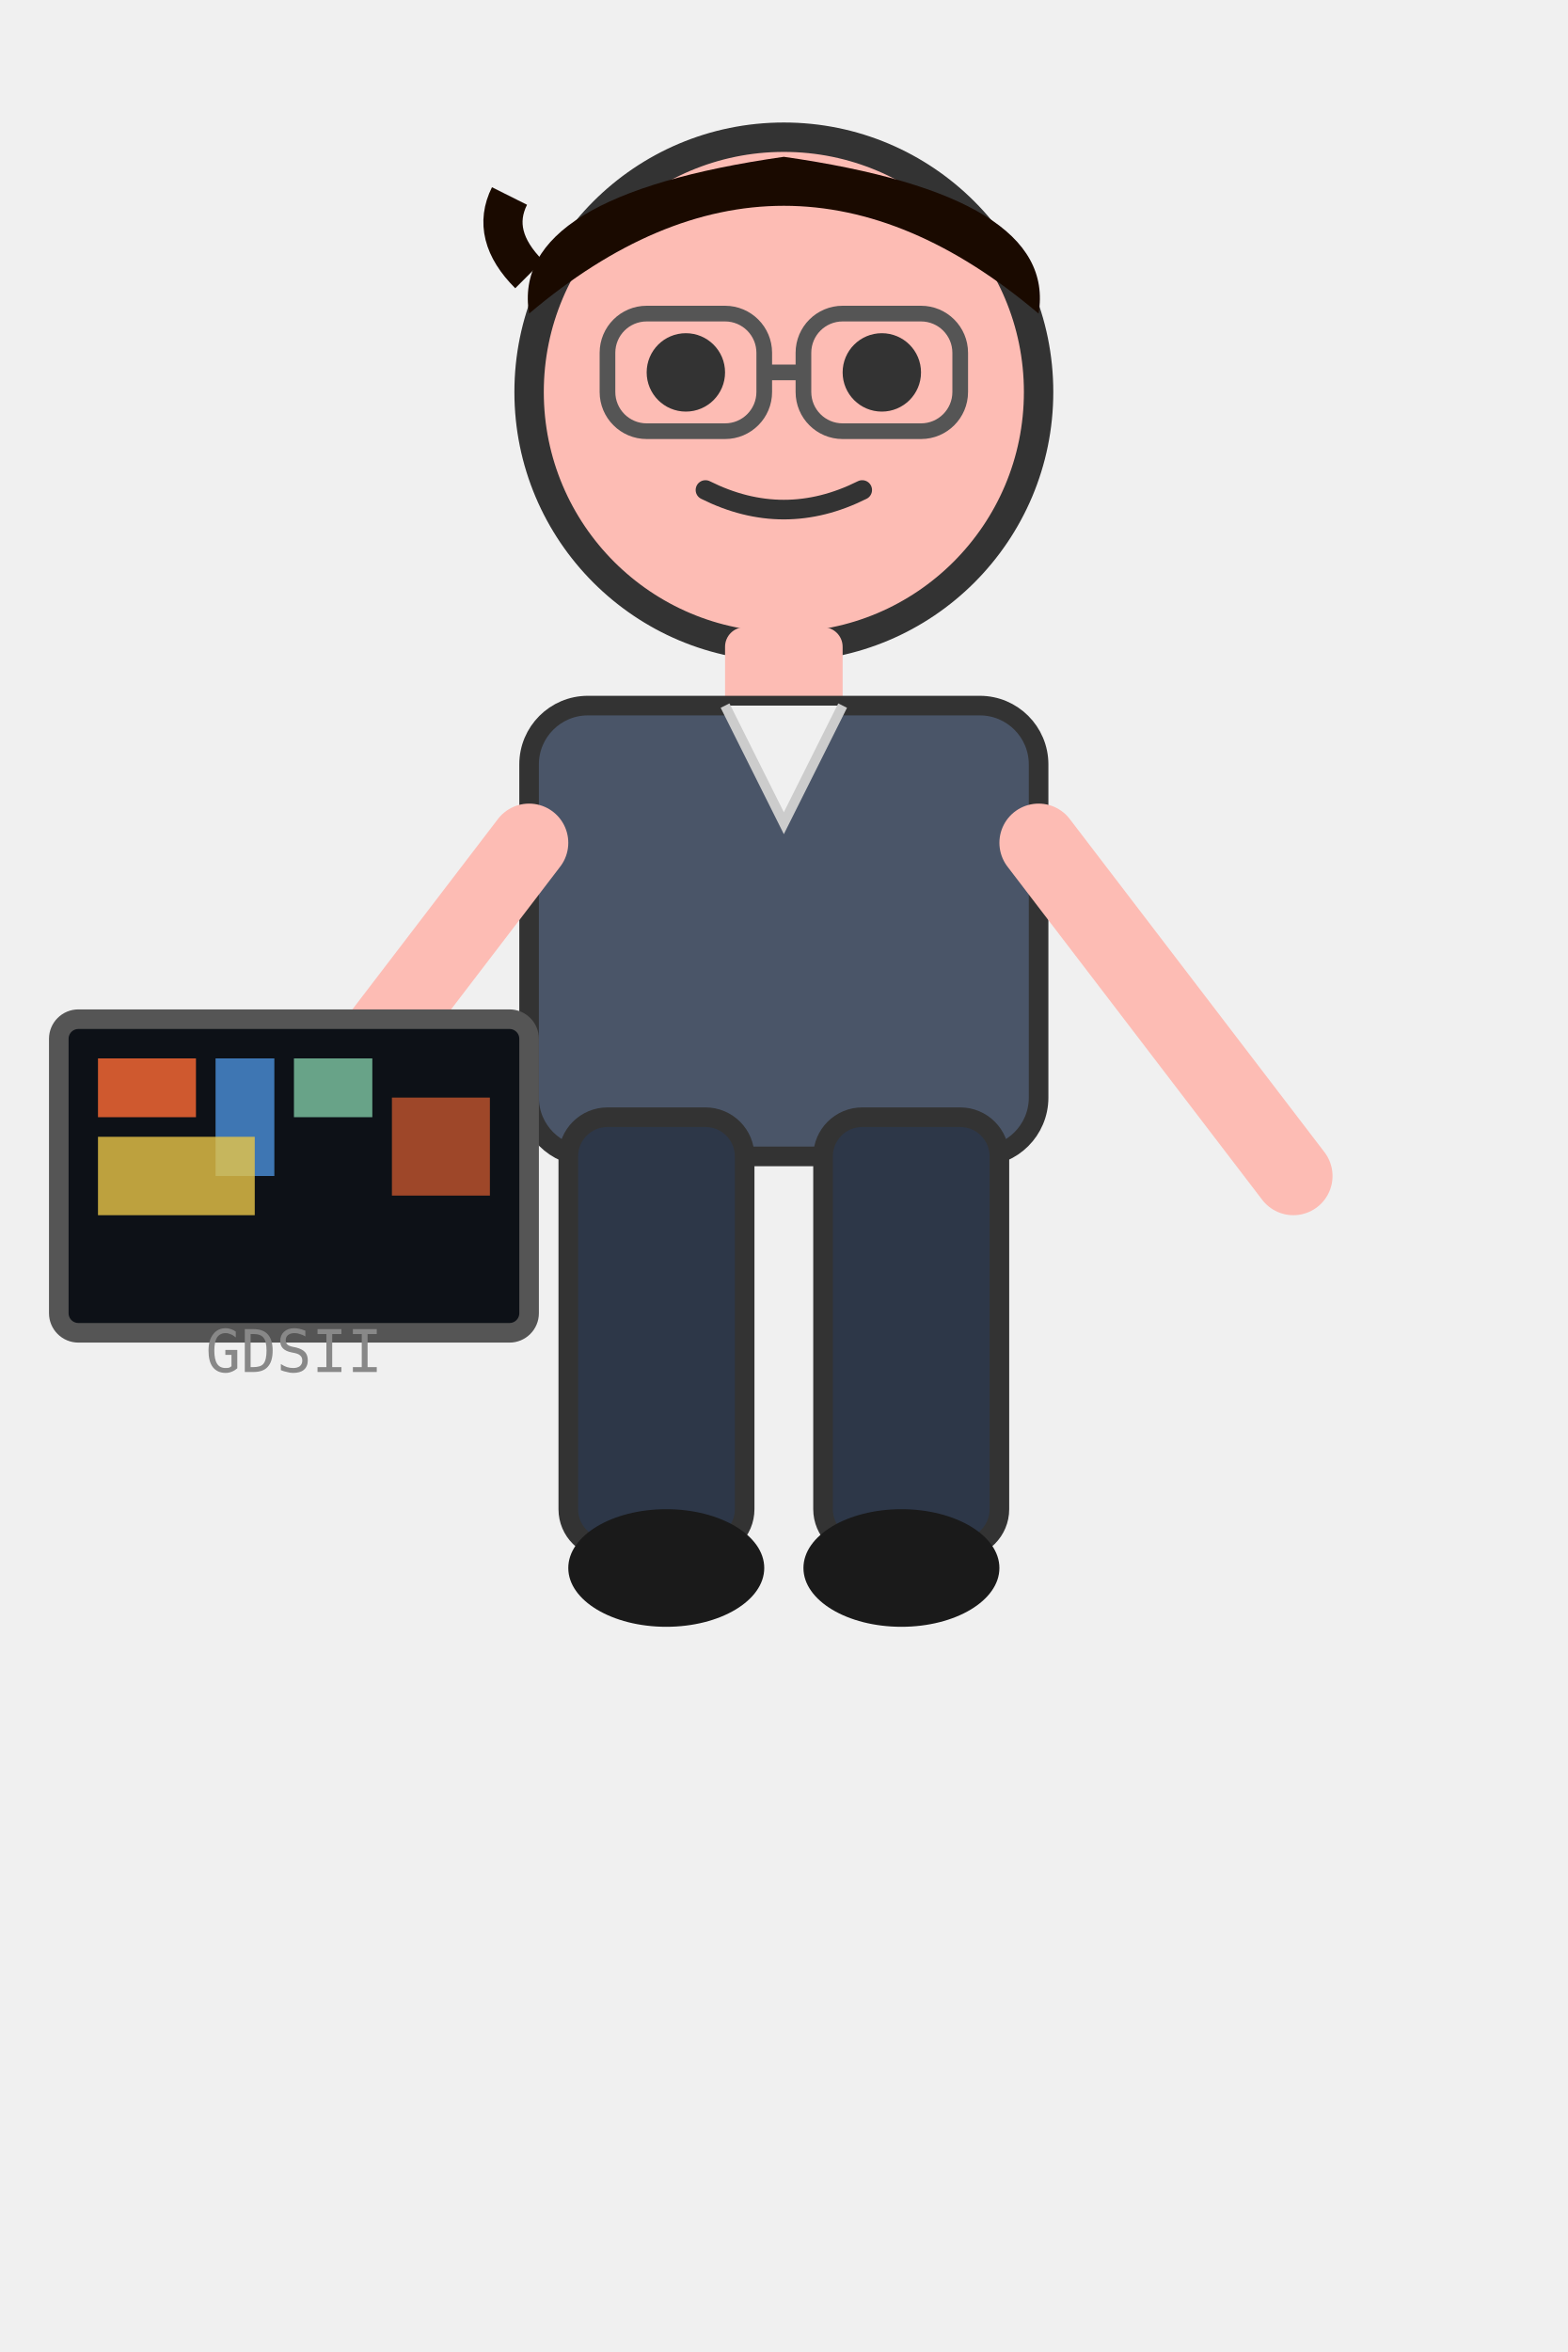
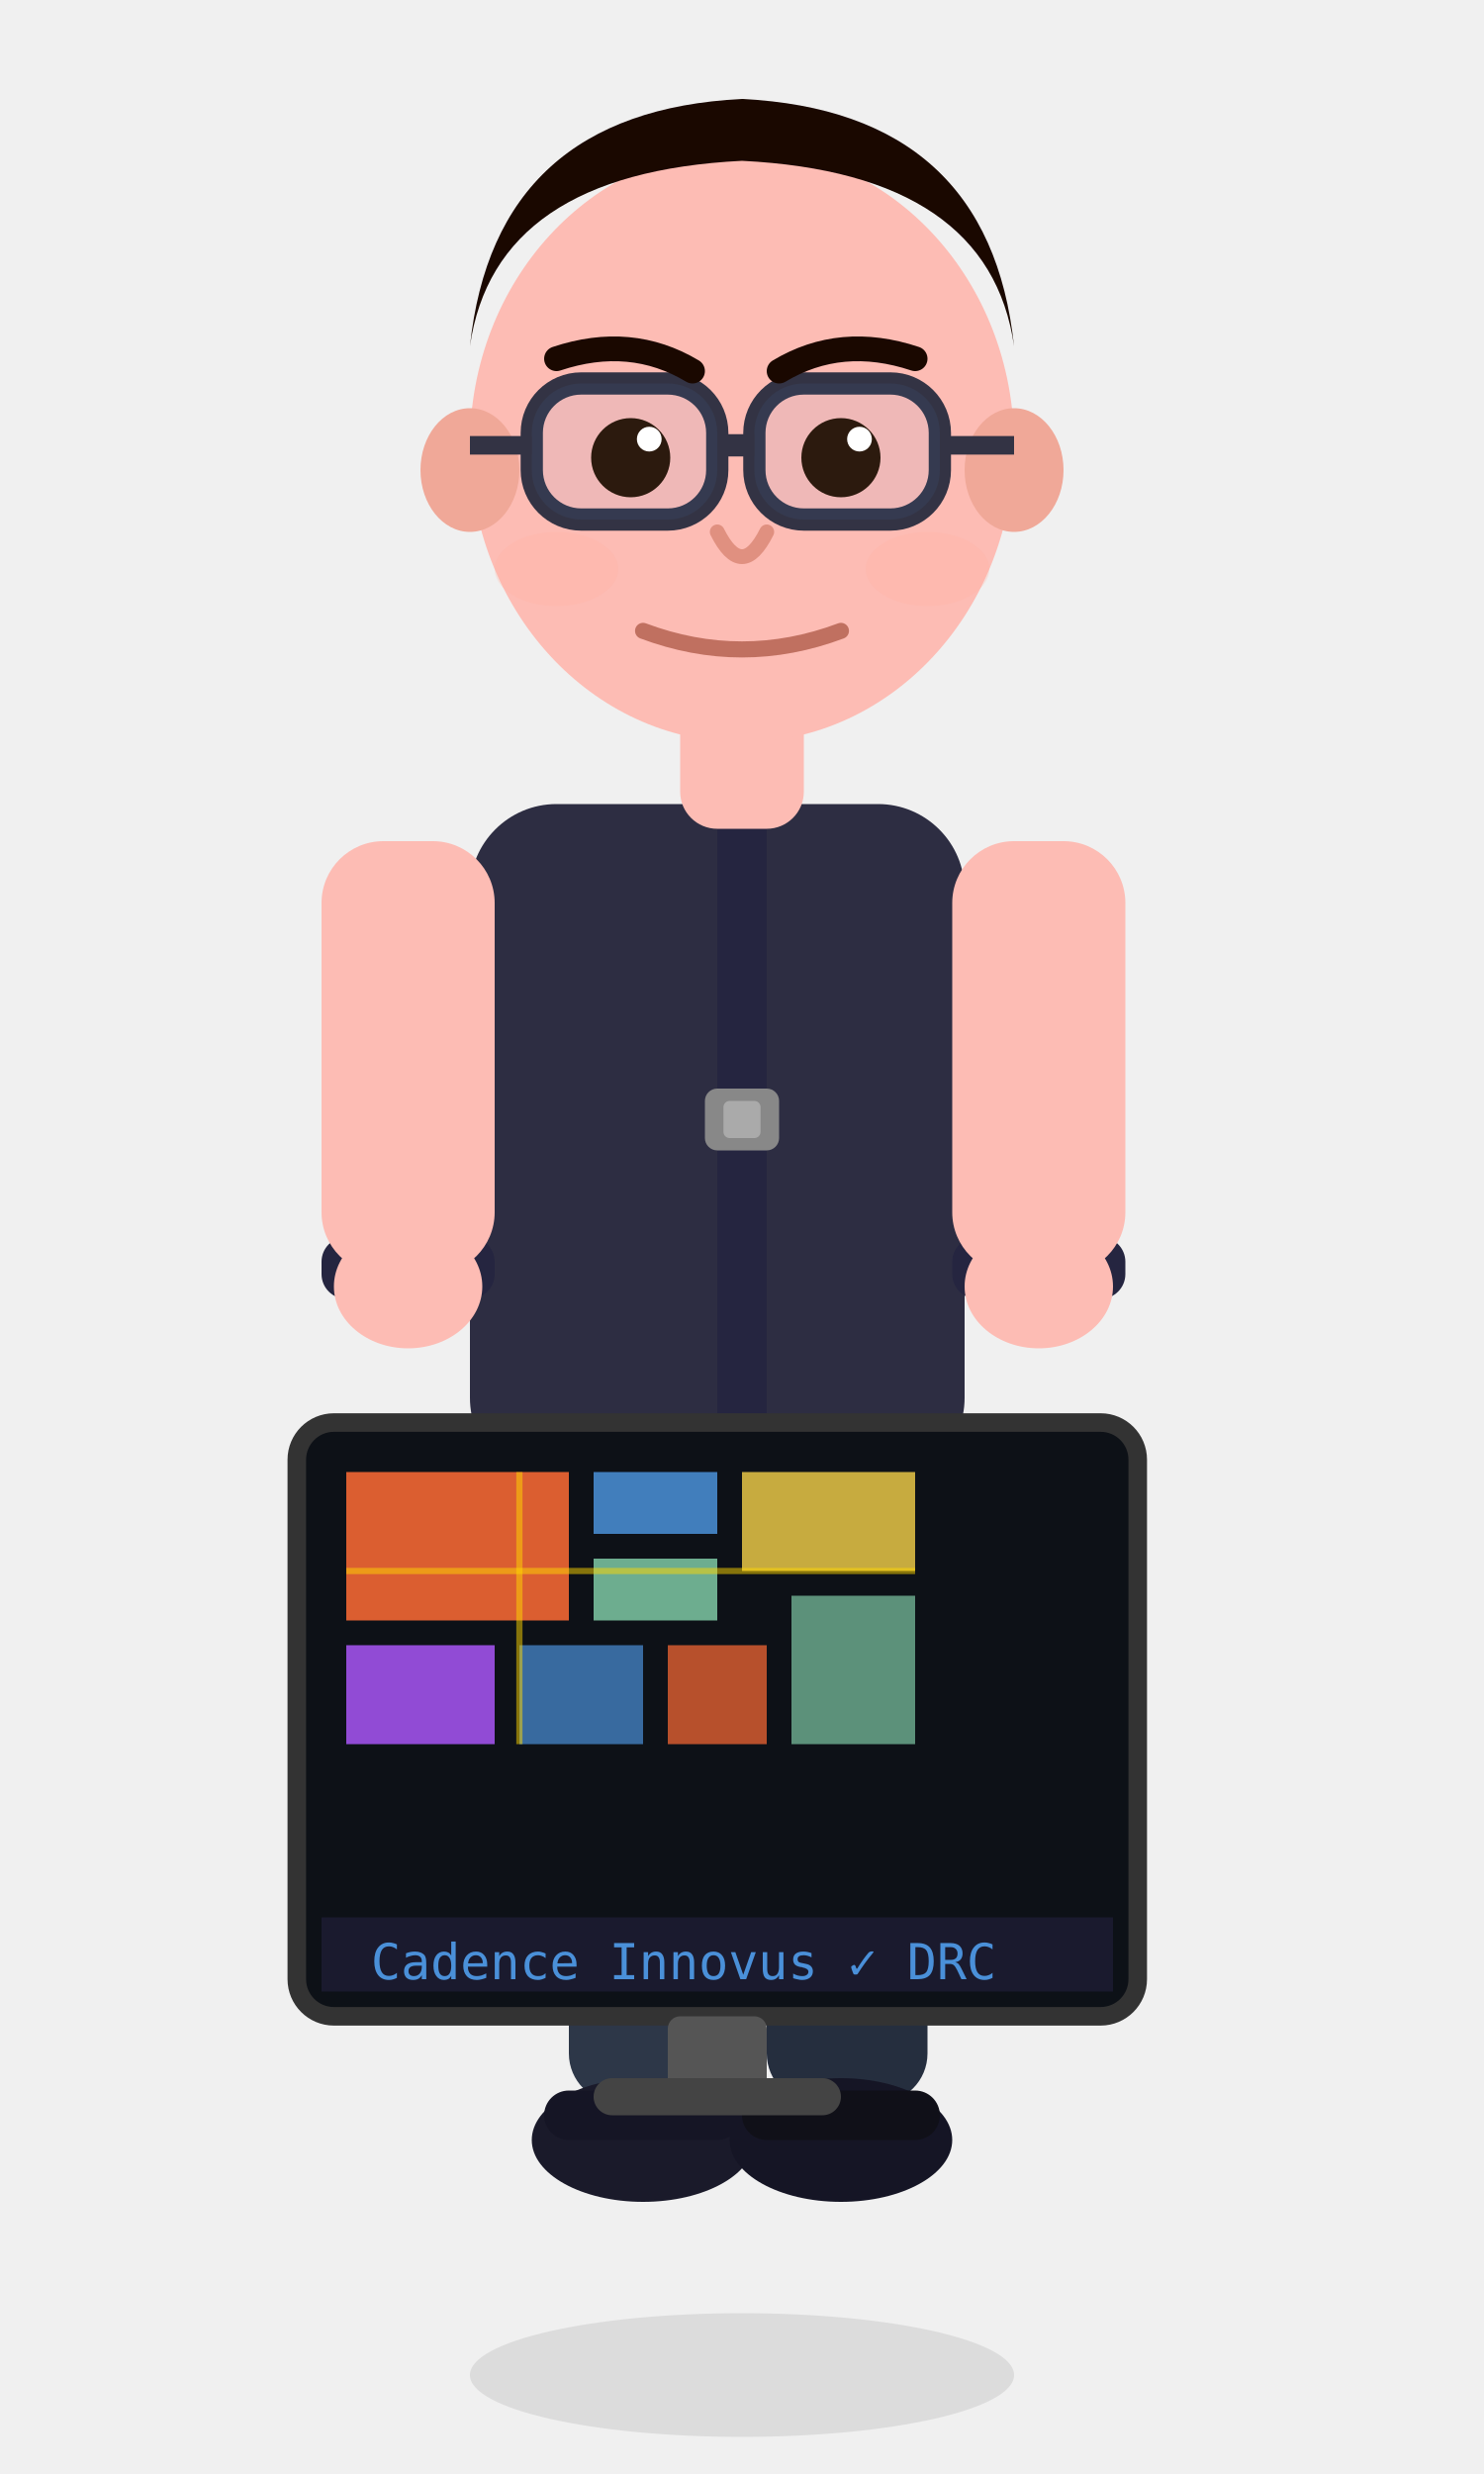
- <svg xmlns="http://www.w3.org/2000/svg" viewBox="0 0 80 120" width="80" height="120">
-   <circle cx="40" cy="20" r="13" fill="#FDBCB4" stroke="#333" stroke-width="1.5" />
-   <path d="M27 16 Q40 5 53 16 Q54 10 40 8 Q26 10 27 16Z" fill="#1A0A00" />
-   <path d="M27 14 Q25 12 26 10" stroke="#1A0A00" stroke-width="2" fill="none" />
-   <circle cx="35" cy="19" r="2" fill="#333" />
-   <circle cx="45" cy="19" r="2" fill="#333" />
-   <rect x="31" y="16" width="8" height="6" rx="2" fill="none" stroke="#555" stroke-width="0.8" />
-   <rect x="41" y="16" width="8" height="6" rx="2" fill="none" stroke="#555" stroke-width="0.8" />
-   <line x1="39" y1="19" x2="41" y2="19" stroke="#555" stroke-width="0.8" />
-   <path d="M36 25 Q40 27 44 25" stroke="#333" stroke-width="1" fill="none" stroke-linecap="round" />
-   <rect x="37" y="32" width="6" height="5" rx="1" fill="#FDBCB4" />
-   <rect x="27" y="36" width="26" height="23" rx="3" fill="#4A5568" stroke="#333" stroke-width="1" />
-   <path d="M37 36 L40 42 L43 36" fill="#F0F0F0" stroke="#ccc" stroke-width="0.5" />
-   <rect x="29" y="57" width="9" height="22" rx="2" fill="#2D3748" stroke="#333" stroke-width="1" />
-   <rect x="42" y="57" width="9" height="22" rx="2" fill="#2D3748" stroke="#333" stroke-width="1" />
-   <ellipse cx="34" cy="80" rx="5" ry="3" fill="#1A1A1A" />
-   <ellipse cx="46" cy="80" rx="5" ry="3" fill="#1A1A1A" />
-   <line x1="27" y1="43" x2="14" y2="60" stroke="#FDBCB4" stroke-width="4" stroke-linecap="round" />
-   <line x1="53" y1="43" x2="66" y2="60" stroke="#FDBCB4" stroke-width="4" stroke-linecap="round" />
-   <rect x="3" y="52" width="24" height="16" rx="1" fill="#0D1117" stroke="#555" stroke-width="1" />
-   <rect x="5" y="54" width="5" height="3" fill="#FF6B35" opacity="0.8" />
-   <rect x="11" y="54" width="3" height="6" fill="#4A90D9" opacity="0.8" />
-   <rect x="15" y="54" width="4" height="3" fill="#7EC8A4" opacity="0.8" />
-   <rect x="5" y="58" width="8" height="4" fill="#E8C547" opacity="0.8" />
-   <rect x="20" y="56" width="5" height="5" fill="#FF6B35" opacity="0.6" />
-   <text x="15" y="70" font-size="3" text-anchor="middle" fill="#888" font-family="monospace">GDSII</text>
+ <svg xmlns="http://www.w3.org/2000/svg" viewBox="0 0 120 200" width="90" height="150">
+   <ellipse cx="60" cy="192" rx="22" ry="5" fill="#00000015" />
+   <rect x="46" y="118" width="13" height="52" rx="4" fill="#2D3748" />
+   <rect x="62" y="118" width="13" height="52" rx="4" fill="#252E3E" />
+   <ellipse cx="52" cy="173" rx="9" ry="5" fill="#1A1A2A" />
+   <ellipse cx="68" cy="173" rx="9" ry="5" fill="#151525" />
+   <rect x="44" y="169" width="16" height="4" rx="2" fill="#151525" />
+   <rect x="60" y="169" width="16" height="4" rx="2" fill="#101018" />
+   <rect x="38" y="65" width="40" height="55" rx="7" fill="#2D2D42" />
+   <rect x="58" y="65" width="4" height="55" rx="1" fill="#252540" />
+   <rect x="57" y="88" width="6" height="5" rx="1" fill="#888" />
+   <rect x="58.5" y="89" width="3" height="3" rx="0.5" fill="#AAA" />
+   <rect x="26" y="100" width="14" height="5" rx="2" fill="#252540" />
+   <rect x="77" y="100" width="14" height="5" rx="2" fill="#252540" />
+   <rect x="26" y="68" width="14" height="35" rx="5" fill="#FDBCB4" />
+   <ellipse cx="33" cy="104" rx="6" ry="5" fill="#FDBCB4" />
+   <rect x="77" y="68" width="14" height="35" rx="5" fill="#FDBCB4" />
+   <ellipse cx="84" cy="104" rx="6" ry="5" fill="#FDBCB4" />
+   <rect x="24" y="115" width="68" height="48" rx="3" fill="#0D1117" stroke="#333" stroke-width="1.5" />
+   <rect x="26" y="117" width="64" height="40" fill="#0D1117" />
+   <rect x="28" y="119" width="18" height="12" fill="#FF6B35" opacity="0.85" />
+   <rect x="48" y="119" width="10" height="5" fill="#4A90D9" opacity="0.85" />
+   <rect x="48" y="126" width="10" height="5" fill="#7EC8A4" opacity="0.85" />
+   <rect x="60" y="119" width="14" height="8" fill="#E8C547" opacity="0.85" />
+   <rect x="28" y="133" width="12" height="8" fill="#A855F7" opacity="0.85" />
+   <rect x="42" y="133" width="10" height="8" fill="#4A90D9" opacity="0.7" />
+   <rect x="54" y="133" width="8" height="8" fill="#FF6B35" opacity="0.7" />
+   <rect x="64" y="129" width="10" height="12" fill="#7EC8A4" opacity="0.7" />
+   <line x1="28" y1="127" x2="74" y2="127" stroke="#FFD700" stroke-width="0.5" opacity="0.5" />
+   <line x1="42" y1="119" x2="42" y2="141" stroke="#FFD700" stroke-width="0.5" opacity="0.5" />
+   <rect x="26" y="155" width="64" height="6" fill="#1A1A2E" />
+   <text x="30" y="160" font-size="4" fill="#4A90D9" font-family="monospace">Cadence Innovus  ✓ DRC</text>
+   <rect x="54" y="163" width="8" height="6" rx="1" fill="#555" />
+   <rect x="48" y="168" width="20" height="3" rx="1.5" fill="#444" />
+   <rect x="55" y="53" width="10" height="14" rx="3" fill="#FDBCB4" />
+   <ellipse cx="60" cy="36" rx="22" ry="24" fill="#FDBCB4" />
+   <path d="M38 28 Q40 9 60 8 Q80 9 82 28 Q80 14 60 13 Q40 14 38 28Z" fill="#1A0800" />
+   <ellipse cx="38" cy="38" rx="4" ry="5" fill="#F0A898" />
+   <ellipse cx="82" cy="38" rx="4" ry="5" fill="#F0A898" />
+   <rect x="43" y="31" width="15" height="11" rx="4" fill="none" stroke="#334" stroke-width="1.8" />
+   <rect x="61" y="31" width="15" height="11" rx="4" fill="none" stroke="#334" stroke-width="1.8" />
+   <rect x="43" y="31" width="15" height="11" rx="4" fill="#4A90D9" opacity="0.08" />
+   <rect x="61" y="31" width="15" height="11" rx="4" fill="#4A90D9" opacity="0.08" />
+   <line x1="58" y1="36" x2="61" y2="36" stroke="#334" stroke-width="1.8" />
+   <line x1="38" y1="36" x2="43" y2="36" stroke="#334" stroke-width="1.5" />
+   <line x1="76" y1="36" x2="82" y2="36" stroke="#334" stroke-width="1.5" />
+   <circle cx="51" cy="37" r="3.2" fill="#2C1A0E" />
+   <circle cx="68" cy="37" r="3.2" fill="#2C1A0E" />
+   <circle cx="52.5" cy="35.5" r="1" fill="white" />
+   <circle cx="69.5" cy="35.5" r="1" fill="white" />
+   <path d="M45 29 Q51 27 56 30" stroke="#1A0800" stroke-width="2" fill="none" stroke-linecap="round" />
+   <path d="M63 30 Q68 27 74 29" stroke="#1A0800" stroke-width="2" fill="none" stroke-linecap="round" />
+   <path d="M58 43 Q60 47 62 43" stroke="#E09080" stroke-width="1.2" fill="none" stroke-linecap="round" />
+   <path d="M52 51 Q60 54 68 51" stroke="#C07060" stroke-width="1.3" fill="none" stroke-linecap="round" />
+   <ellipse cx="45" cy="46" rx="5" ry="3" fill="#FFB0A0" opacity="0.25" />
+   <ellipse cx="75" cy="46" rx="5" ry="3" fill="#FFB0A0" opacity="0.25" />
</svg>
